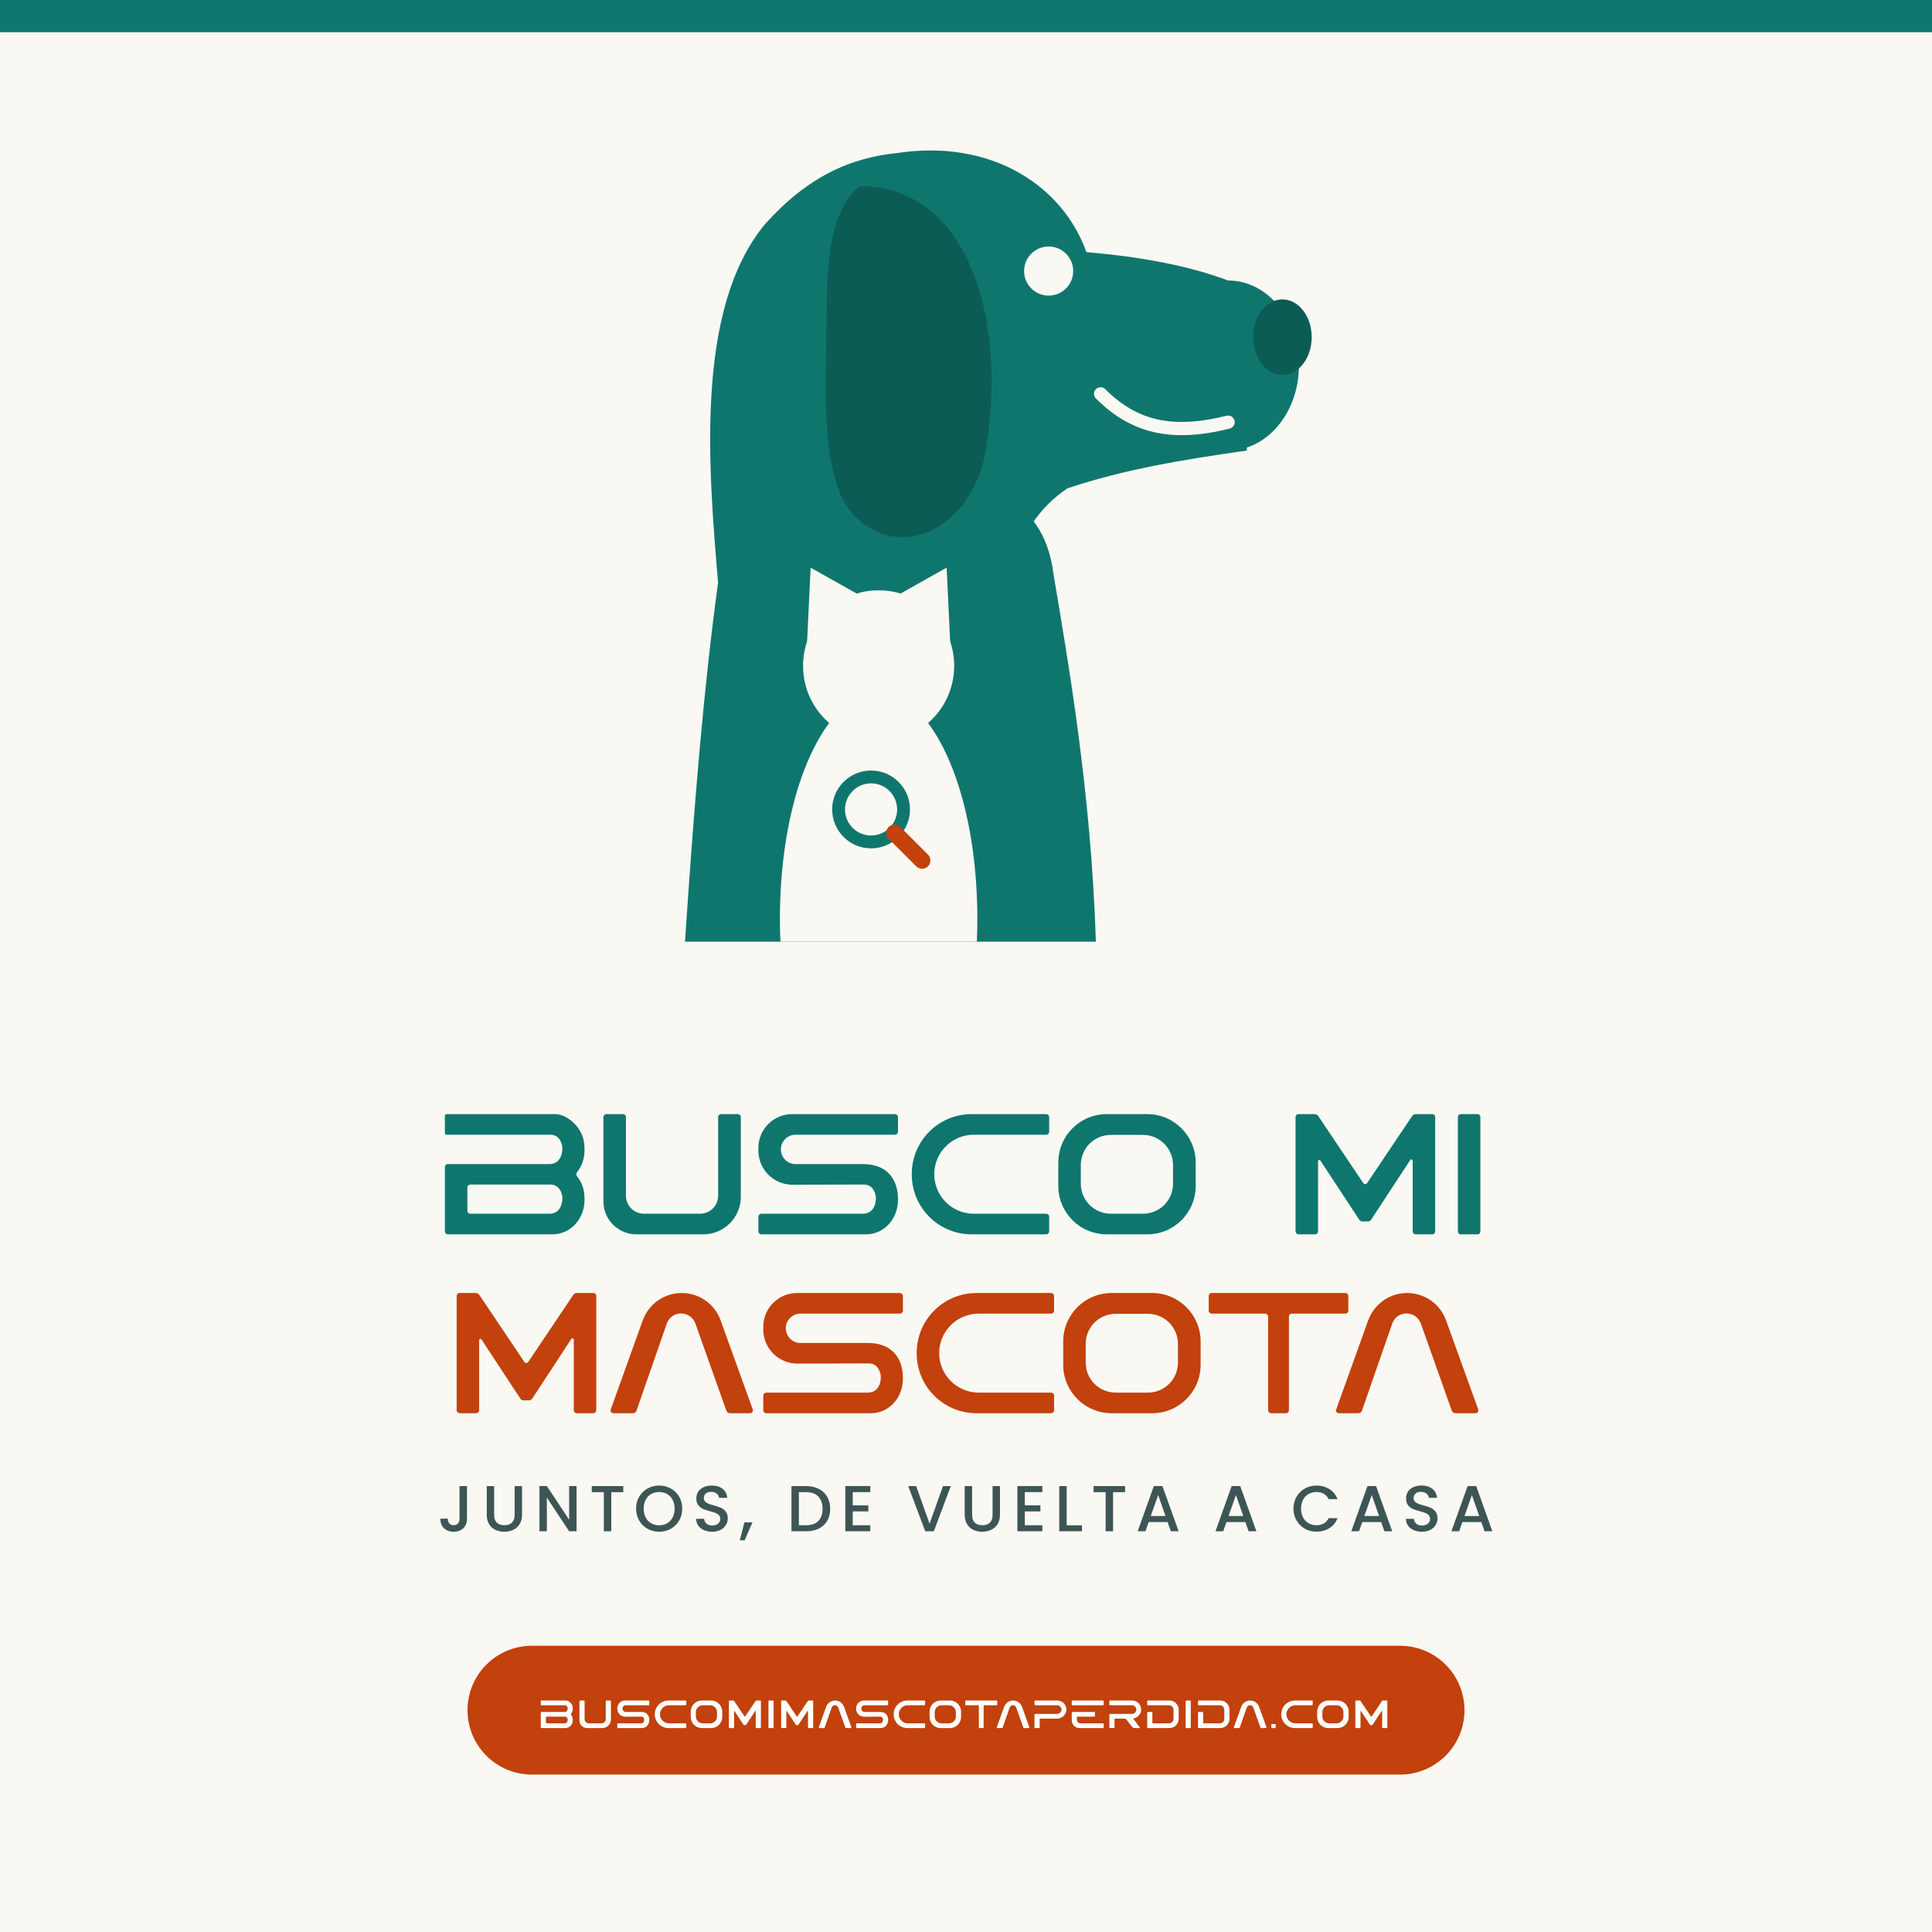
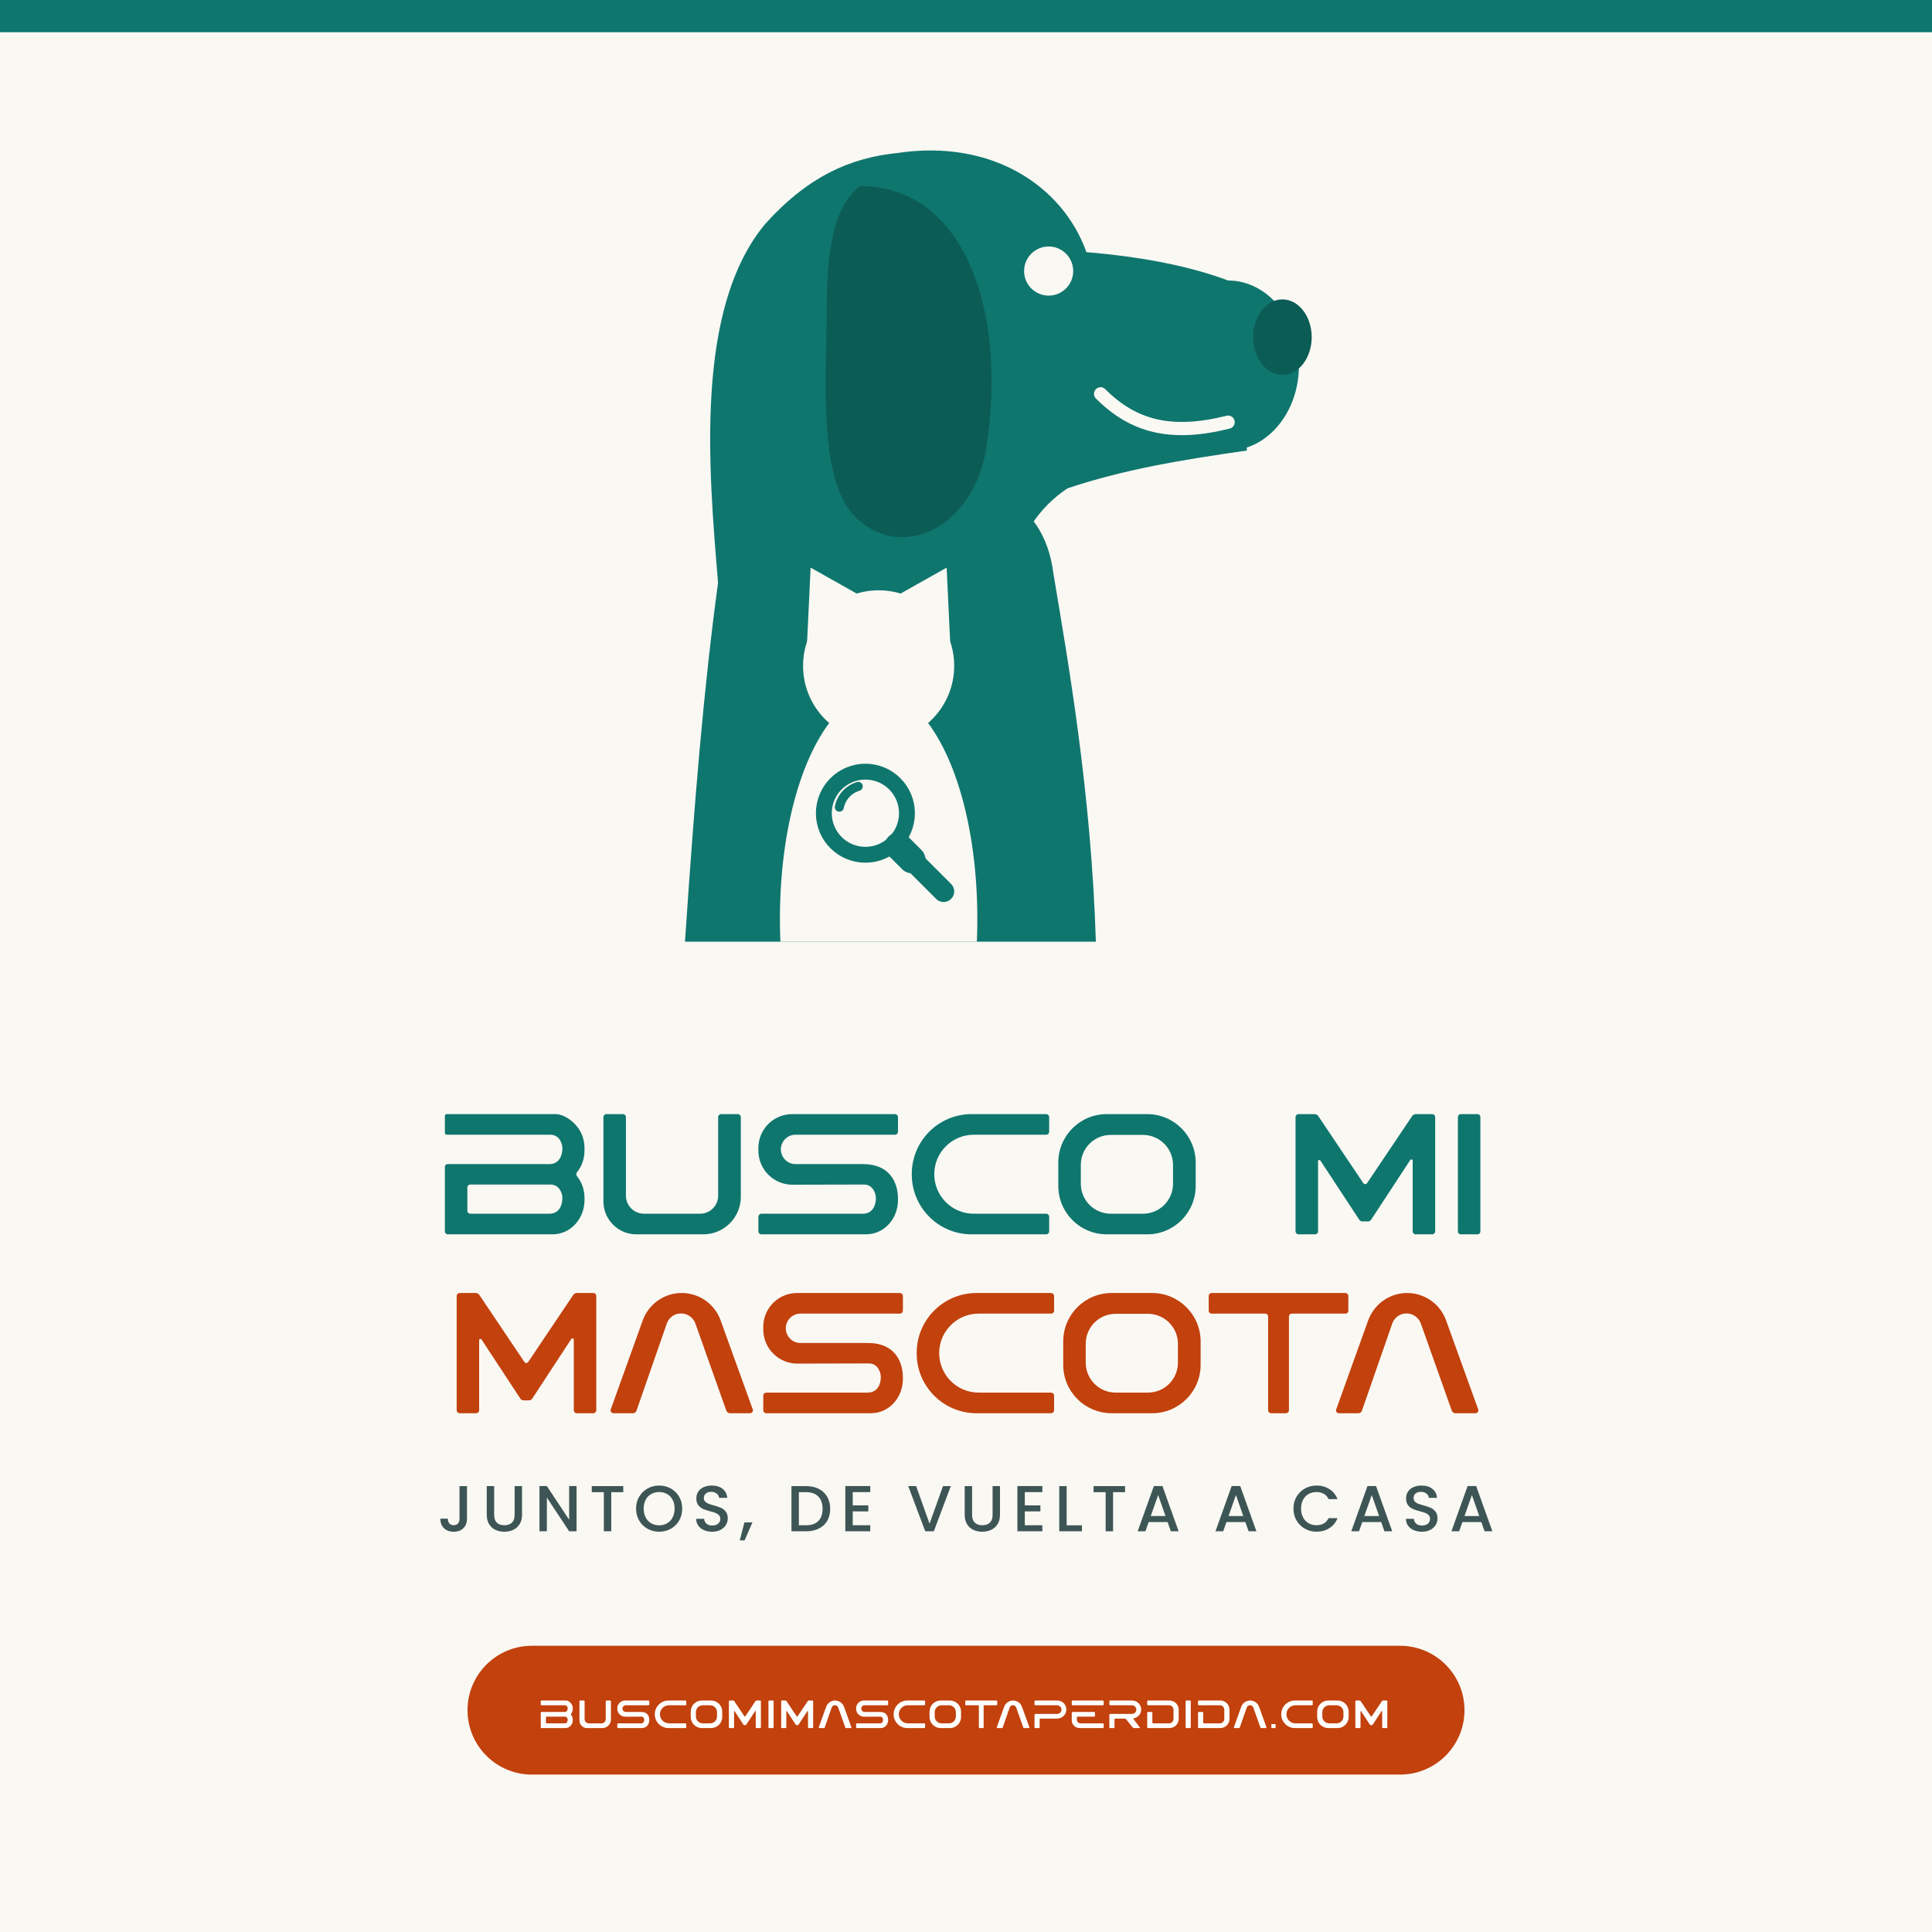
<svg xmlns="http://www.w3.org/2000/svg" viewBox="0 0 1080 1080" width="1080" height="1080" role="img" aria-label="Busco mi mascota. Juntos, de vuelta a casa">
  <rect width="1080" height="1080" fill="#faf8f3" />
  <rect width="1080" height="18" fill="#0f766e" />
  <g transform="translate(276 60) scale(4.4)">
    <defs>
      <mask id="k7" maskUnits="userSpaceOnUse" x="-20" y="-20" width="260" height="360">
        <rect x="-20" y="-20" width="260" height="360" fill="#fff" />
        <circle cx="130" cy="58" r="5.2" fill="#000" />
        <path d="M168 90 C156 93 148 91 141 84" fill="none" stroke="#000" stroke-width="2.8" stroke-linecap="round" />
        <g transform="translate(94 200) scale(.8) translate(-30 -100)">
          <g fill="#000">
            <circle cx="30" cy="27" r="20" />
            <path d="M11 22 L12 1 L28 10 Z" />
            <path d="M49 22 L48 1 L32 10 Z" />
            <path d="M17 42 C8 54 3 76 4 100 L56 100 C57 76 52 54 43 42 Z" />
          </g>
        </g>
      </mask>
    </defs>
    <g transform="translate(-7.5 -14) scale(.6)">
      <g mask="url(#k7)">
        <g fill="#0f766e">
          <path d="M60 124 C58 100 55 66 70 48 C79 38 88 34 98 33 C118 30 133 40 138 54 C150 55 160 57 168 60 L172 96 C158 98 146 100 134 104 C128 108 124 114 122 122 L100 134 Z" />
          <ellipse cx="168" cy="78" rx="15" ry="18" />
          <path d="M60 124 C57 146 55 170 53 200 L140 200 C139 168 134 140 131 122 C130 114 126 108 120 106 L100 96 Z" />
          <ellipse cx="179.5" cy="72" rx="6.2" ry="8" fill="#0c5c56" />
          <path fill="#0c5c56" d="M90 40 C112 40 121 66 117 94 C115 112 99 120 89 110 C81 102 83 80 83 66 C83 52 85 44 90 40 Z" />
        </g>
      </g>
-       <g transform="translate(94 200) scale(.8) translate(-30 -100)">
-         <circle cx="28" cy="65" r="8.6" fill="none" stroke="#0f766e" stroke-width="3.4" />
-         <line x1="34.2" y1="71.2" x2="41.5" y2="78.5" stroke="#c2410c" stroke-width="4.4" stroke-linecap="round" />
+       <g transform="translate(94 200) scale(.8) translate(-30 -100)" fill="none" stroke="#0f766e" stroke-linecap="round">
+         <circle cx="26.5" cy="66" r="11" stroke-width="4.2" />
+         <path d="M19.6 64.4 A7.2 7.2 0 0 1 24.6 58.9" stroke-width="2.4" />
+         <line x1="35.2" y1="74.7" x2="38.8" y2="78.3" stroke-width="7.2" />
+         <line x1="39.6" y1="79.1" x2="47.2" y2="86.7" stroke-width="5.6" />
      </g>
    </g>
  </g>
  <path fill="#0f766e" d="M326.74 642.96L326.74 642C326.74 636.72 325.01 632.21 321.46 628.46C317.9 624.72 313.68 622.8 310.7 622.8L249.65 622.8C249.17 622.8 248.69 623.28 248.69 623.76L248.69 633.36C248.69 633.94 249.17 634.32 249.65 634.32L307.63 634.32C313.01 634.32 314.26 639.7 314.35 641.33C314.54 642.96 314.16 650.74 307.06 650.74L250.22 650.74C249.36 650.74 248.69 651.41 248.69 652.27L248.69 688.37C248.69 689.23 249.46 690 250.32 690L308.78 690C319.25 690 326.74 680.98 326.74 670.9L326.74 669.84C326.74 665.04 325.3 660.91 322.51 657.46C322.03 656.78 322.03 656.02 322.51 655.34C325.3 651.89 326.74 647.76 326.74 642.96M307.06 678.48L262.9 678.48C262.03 678.48 261.26 677.81 261.26 676.85L261.26 663.79C261.26 662.93 262.03 662.16 262.9 662.16L307.63 662.16C313.01 662.16 314.26 667.54 314.35 669.07C314.54 670.8 314.16 678.48 307.06 678.48M412.49 622.8L403.08 622.8C402.22 622.8 401.45 623.57 401.45 624.43L401.45 668.4C401.45 673.97 396.94 678.48 391.27 678.48L360.07 678.48C354.41 678.48 349.9 673.97 349.9 668.4L349.9 624.43C349.9 623.57 349.13 622.8 348.26 622.8L338.95 622.8C338.09 622.8 337.32 623.57 337.32 624.43L337.32 671.66C337.32 681.74 345.58 690 355.66 690L393.19 690C404.71 690 414.12 680.59 414.12 669.07L414.12 624.43C414.12 623.57 413.35 622.8 412.49 622.8M444.67 650.74C440.16 650.74 436.51 646.99 436.51 642.48C436.51 638.06 440.16 634.32 444.67 634.32L500.26 634.32C501.22 634.32 501.98 633.55 501.98 632.59L501.98 624.53C501.98 623.57 501.22 622.8 500.26 622.8L442.85 622.8C432.38 622.8 423.94 631.25 423.94 641.71L423.94 643.25C423.94 653.71 432.48 662.26 442.94 662.26L482.88 662.16C488.26 662.16 489.5 667.54 489.6 669.17C489.79 670.8 489.41 678.48 482.3 678.48L425.66 678.48C424.7 678.48 423.94 679.25 423.94 680.21L423.94 688.37C423.94 689.23 424.7 690 425.57 690L484.03 690C494.59 690 501.98 680.98 501.98 670.8L501.98 669.84C501.98 665.04 500.26 650.74 482.3 650.74M544.34 634.32L584.86 634.32C585.72 634.32 586.49 633.65 586.49 632.69L586.49 624.43C586.49 623.57 585.72 622.8 584.86 622.8L543.1 622.8C524.66 622.8 509.69 637.78 509.69 656.21L509.69 656.59C509.69 675.02 524.66 690 543.1 690L584.86 690C585.72 690 586.49 689.23 586.49 688.37L586.49 680.11C586.49 679.25 585.72 678.48 584.86 678.48L544.34 678.48C532.15 678.48 522.26 668.59 522.26 656.4C522.26 644.21 532.15 634.32 544.34 634.32M641.33 622.8L618.67 622.8C603.7 622.8 591.6 634.9 591.6 649.87L591.6 662.93C591.6 677.9 603.7 690 618.67 690L641.33 690C656.3 690 668.4 677.9 668.4 662.93L668.4 649.87C668.4 634.9 656.21 622.8 641.33 622.8M655.73 661.68C655.73 670.99 648.24 678.48 638.93 678.48L620.98 678.48C611.66 678.48 604.18 670.99 604.18 661.68L604.18 651.22C604.18 641.9 611.66 634.42 620.98 634.42L638.93 634.42C648.14 634.42 655.73 641.9 655.73 651.22M791.42 622.8C790.66 622.8 789.89 623.18 789.41 623.86L764.26 661.3C763.68 662.16 762.53 662.16 762.05 661.3L736.9 623.86C736.42 623.18 735.65 622.8 734.78 622.8L725.86 622.8C724.99 622.8 724.22 623.57 724.22 624.43L724.22 688.37C724.22 689.23 724.99 690 725.86 690L735.17 690C736.03 690 736.8 689.23 736.8 688.37L736.8 649.2C736.8 648.43 737.76 648.14 738.14 648.82L759.84 681.84C760.22 682.42 760.9 682.8 761.57 682.8L764.74 682.8C765.41 682.8 766.08 682.42 766.46 681.84L788.35 648.43C788.74 647.86 789.7 648.14 789.7 648.82L789.7 688.37C789.7 689.23 790.46 690 791.33 690L800.64 690C801.5 690 802.27 689.23 802.27 688.37L802.27 624.43C802.27 623.57 801.6 622.8 800.64 622.8M825.91 690C826.87 690 827.54 689.33 827.54 688.37L827.54 624.43C827.54 623.57 826.87 622.8 825.91 622.8L816.6 622.8C815.64 622.8 814.97 623.57 814.97 624.43L814.97 688.37C814.97 689.33 815.64 690 816.6 690" />
  <path fill="#c2410c" d="M322.48 722.8C321.71 722.8 320.94 723.18 320.46 723.86L295.31 761.3C294.73 762.16 293.58 762.16 293.1 761.3L267.95 723.86C267.47 723.18 266.7 722.8 265.84 722.8L256.91 722.8C256.04 722.8 255.28 723.57 255.28 724.43L255.28 788.37C255.28 789.23 256.04 790 256.91 790L266.22 790C267.08 790 267.85 789.23 267.85 788.37L267.85 749.2C267.85 748.43 268.81 748.14 269.2 748.82L290.89 781.84C291.28 782.42 291.95 782.8 292.62 782.8L295.79 782.8C296.46 782.8 297.13 782.42 297.52 781.84L319.4 748.43C319.79 747.86 320.75 748.14 320.75 748.82L320.75 788.37C320.75 789.23 321.52 790 322.38 790L331.69 790C332.56 790 333.32 789.23 333.32 788.37L333.32 724.43C333.32 723.57 332.65 722.8 331.69 722.8M420.8 787.89L402.85 738.16C399.59 728.94 390.85 722.8 381.06 722.8C371.27 722.8 362.63 728.94 359.27 738.16L341.41 787.89C341.03 788.94 341.8 790 342.95 790L353.8 790C354.76 790 355.52 789.42 355.81 788.56L372.71 739.98C373.86 736.53 377.03 734.22 380.68 734.22C384.32 734.22 387.59 736.53 388.74 739.89L406.02 788.56C406.31 789.42 407.17 790 408.04 790L419.27 790C420.42 790 421.19 788.85 420.8 787.89M447.42 750.74C442.91 750.74 439.26 746.99 439.26 742.48C439.26 738.06 442.91 734.32 447.42 734.32L503 734.32C503.96 734.32 504.73 733.55 504.73 732.59L504.73 724.53C504.73 723.57 503.96 722.8 503 722.8L445.6 722.8C435.13 722.8 426.68 731.25 426.68 741.71L426.68 743.25C426.68 753.71 435.23 762.26 445.69 762.26L485.63 762.16C491 762.16 492.25 767.54 492.35 769.17C492.54 770.8 492.16 778.48 485.05 778.48L428.41 778.48C427.45 778.48 426.68 779.25 426.68 780.21L426.68 788.37C426.68 789.23 427.45 790 428.32 790L486.78 790C497.34 790 504.73 780.98 504.73 770.8L504.73 769.84C504.73 765.04 503 750.74 485.05 750.74M547.09 734.32L587.6 734.32C588.47 734.32 589.24 733.65 589.24 732.69L589.24 724.43C589.24 723.57 588.47 722.8 587.6 722.8L545.84 722.8C527.41 722.8 512.44 737.78 512.44 756.21L512.44 756.59C512.44 775.02 527.41 790 545.84 790L587.6 790C588.47 790 589.24 789.23 589.24 788.37L589.24 780.11C589.24 779.25 588.47 778.48 587.6 778.48L547.09 778.48C534.9 778.48 525.01 768.59 525.01 756.4C525.01 744.21 534.9 734.32 547.09 734.32M644.08 722.8L621.42 722.8C606.44 722.8 594.35 734.9 594.35 749.87L594.35 762.93C594.35 777.9 606.44 790 621.42 790L644.08 790C659.05 790 671.15 777.9 671.15 762.93L671.15 749.87C671.15 734.9 658.96 722.8 644.08 722.8M658.48 761.68C658.48 770.99 650.99 778.48 641.68 778.48L623.72 778.48C614.41 778.48 606.92 770.99 606.92 761.68L606.92 751.22C606.92 741.9 614.41 734.42 623.72 734.42L641.68 734.42C650.89 734.42 658.48 741.9 658.48 751.22M677.32 722.8C676.45 722.8 675.68 723.57 675.68 724.43L675.68 732.69C675.68 733.65 676.45 734.32 677.32 734.32L707.27 734.32C708.23 734.32 708.9 735.09 708.9 735.95L708.9 788.37C708.9 789.23 709.67 790 710.53 790L718.88 790C719.75 790 720.52 789.23 720.52 788.37L720.52 735.95C720.52 735.09 721.19 734.32 722.15 734.32L752.1 734.32C752.96 734.32 753.73 733.65 753.73 732.69L753.73 724.43C753.73 723.57 752.96 722.8 752.1 722.8M826.33 787.89L808.38 738.16C805.12 728.94 796.38 722.8 786.59 722.8C776.8 722.8 768.16 728.94 764.8 738.16L746.94 787.89C746.56 788.94 747.32 790 748.48 790L759.32 790C760.28 790 761.05 789.42 761.34 788.56L778.24 739.98C779.39 736.53 782.56 734.22 786.2 734.22C789.85 734.22 793.12 736.53 794.27 739.89L811.55 788.56C811.84 789.42 812.7 790 813.56 790L824.8 790C825.95 790 826.72 788.85 826.33 787.89" />
  <path fill="#3d5655" d="M256.87 830.75L261.05 830.75L261.05 848.95Q261.05 852.33 259 854.29Q256.95 856.25 253.61 856.25L253.61 856.25Q250.26 856.25 248.21 854.29Q246.16 852.33 246.16 848.95L246.16 848.95L250.34 848.95Q250.37 850.62 251.19 851.6Q252.01 852.59 253.61 852.59L253.61 852.59Q255.2 852.59 256.04 851.59Q256.87 850.59 256.87 848.95L256.87 848.95L256.87 830.75M272.1 830.75L276.24 830.75L276.24 846.85Q276.24 849.72 277.74 851.17Q279.25 852.62 281.94 852.62L281.94 852.62Q284.66 852.62 286.17 851.17Q287.68 849.72 287.68 846.85L287.68 846.85L287.68 830.75L291.82 830.75L291.82 846.77Q291.82 849.86 290.48 852Q289.13 854.15 286.88 855.2Q284.63 856.25 281.9 856.25L281.9 856.25Q279.18 856.25 276.94 855.2Q274.71 854.15 273.4 852Q272.1 849.86 272.1 846.77L272.1 846.77L272.1 830.75M322.3 830.72L322.3 856L318.16 856L305.7 837.15L305.7 856L301.56 856L301.56 830.72L305.7 830.72L318.16 849.53L318.16 830.72L322.3 830.72M330.8 830.75L348.42 830.75L348.42 834.13L341.7 834.13L341.7 856L337.55 856L337.55 834.13L330.8 834.13L330.8 830.75M368.47 856.25Q364.94 856.25 361.98 854.6Q359.02 852.95 357.3 849.99Q355.57 847.03 355.57 843.32L355.57 843.32Q355.57 839.62 357.3 836.67Q359.02 833.73 361.98 832.08Q364.94 830.43 368.47 830.43L368.47 830.43Q372.03 830.43 374.99 832.08Q377.95 833.73 379.66 836.67Q381.36 839.62 381.36 843.32L381.36 843.32Q381.36 847.03 379.66 849.99Q377.95 852.95 374.99 854.6Q372.03 856.25 368.47 856.25L368.47 856.25M368.47 852.66Q370.97 852.66 372.94 851.51Q374.9 850.37 376.01 848.24Q377.11 846.12 377.11 843.32L377.11 843.32Q377.11 840.53 376.01 838.42Q374.9 836.31 372.94 835.19Q370.97 834.06 368.47 834.06L368.47 834.06Q365.96 834.06 364 835.19Q362.04 836.31 360.93 838.42Q359.82 840.53 359.82 843.32L359.82 843.32Q359.82 846.12 360.93 848.24Q362.04 850.37 364 851.51Q365.96 852.66 368.47 852.66L368.47 852.66M398.11 856.25Q395.57 856.25 393.53 855.36Q391.5 854.47 390.34 852.84Q389.17 851.2 389.17 849.03L389.17 849.03L393.61 849.03Q393.75 850.66 394.9 851.71Q396.04 852.77 398.11 852.77L398.11 852.77Q400.25 852.77 401.45 851.73Q402.65 850.7 402.65 849.06L402.65 849.06Q402.65 847.79 401.91 846.99Q401.16 846.19 400.05 845.76Q398.95 845.32 396.98 844.81L396.98 844.81Q394.51 844.16 392.97 843.49Q391.43 842.81 390.34 841.4Q389.25 839.98 389.25 837.62L389.25 837.62Q389.25 835.44 390.34 833.8Q391.43 832.17 393.39 831.3Q395.35 830.43 397.93 830.43L397.93 830.43Q401.6 830.43 403.94 832.26Q406.28 834.1 406.54 837.29L406.54 837.29L401.96 837.29Q401.85 835.91 400.65 834.93Q399.45 833.95 397.49 833.95L397.49 833.95Q395.71 833.95 394.59 834.86Q393.46 835.77 393.46 837.47L393.46 837.47Q393.46 838.64 394.17 839.38Q394.88 840.13 395.97 840.56Q397.06 841 398.95 841.51L398.95 841.51Q401.45 842.2 403.03 842.89Q404.61 843.58 405.72 845.01Q406.83 846.45 406.83 848.84L406.83 848.84Q406.83 850.77 405.79 852.48Q404.76 854.18 402.78 855.22Q400.8 856.25 398.11 856.25L398.11 856.25M416.13 851.02L420.63 851.02L416.24 861.05L413.55 861.05L416.13 851.02M450.67 830.75Q454.71 830.75 457.74 832.3Q460.77 833.84 462.43 836.73Q464.08 839.62 464.08 843.47L464.08 843.47Q464.08 847.32 462.43 850.15Q460.77 852.98 457.74 854.49Q454.71 856 450.67 856L450.67 856L442.43 856L442.43 830.75L450.67 830.75M450.67 852.62Q455.11 852.62 457.47 850.22Q459.83 847.83 459.83 843.47L459.83 843.47Q459.83 839.07 457.47 836.6Q455.11 834.13 450.67 834.13L450.67 834.13L446.57 834.13L446.57 852.62L450.67 852.62M486.49 834.1L476.68 834.1L476.68 841.51L485.4 841.51L485.4 844.88L476.68 844.88L476.68 852.62L486.49 852.62L486.49 856L472.54 856L472.54 830.72L486.49 830.72L486.49 834.1M527.14 830.75L531.5 830.75L522.02 856L517.22 856L507.71 830.75L512.14 830.75L519.62 851.75L527.14 830.75M539.27 830.75L543.41 830.75L543.41 846.85Q543.41 849.72 544.92 851.17Q546.43 852.62 549.12 852.62L549.12 852.62Q551.84 852.62 553.35 851.17Q554.86 849.72 554.86 846.85L554.86 846.85L554.86 830.75L559 830.75L559 846.77Q559 849.86 557.65 852Q556.31 854.15 554.06 855.2Q551.81 856.25 549.08 856.25L549.08 856.25Q546.36 856.25 544.12 855.2Q541.89 854.15 540.58 852Q539.27 849.86 539.27 846.77L539.27 846.77L539.27 830.75M582.68 834.1L572.88 834.1L572.88 841.51L581.59 841.51L581.59 844.88L572.88 844.88L572.88 852.62L582.68 852.62L582.68 856L568.73 856L568.73 830.72L582.68 830.72L582.68 834.1M596.27 830.75L596.27 852.66L604.81 852.66L604.81 856L592.13 856L592.13 830.75L596.27 830.75M611.31 830.75L628.93 830.75L628.93 834.13L622.21 834.13L622.21 856L618.06 856L618.06 834.13L611.31 834.13L611.31 830.75M654.5 856L652.68 850.84L642.11 850.84L640.3 856L635.97 856L645.02 830.72L649.81 830.72L658.86 856L654.5 856M643.28 847.46L651.52 847.46L647.42 835.73L643.28 847.46M697.98 856L696.17 850.84L685.59 850.84L683.78 856L679.46 856L688.5 830.72L693.3 830.72L702.34 856L697.98 856M686.76 847.46L695 847.46L690.9 835.73L686.76 847.46M723.05 843.32Q723.05 839.62 724.77 836.67Q726.5 833.73 729.46 832.08Q732.42 830.43 735.94 830.43L735.94 830.43Q739.98 830.43 743.12 832.41Q746.26 834.39 747.68 838.02L747.68 838.02L742.7 838.02Q741.72 836.02 739.98 835.04Q738.23 834.06 735.94 834.06L735.94 834.06Q733.44 834.06 731.47 835.19Q729.51 836.31 728.41 838.42Q727.3 840.53 727.3 843.32L727.3 843.32Q727.3 846.12 728.41 848.23Q729.51 850.33 731.47 851.48Q733.44 852.62 735.94 852.62L735.94 852.62Q738.23 852.62 739.98 851.64Q741.72 850.66 742.7 848.66L742.7 848.66L747.68 848.66Q746.26 852.29 743.12 854.26Q739.98 856.22 735.94 856.22L735.94 856.22Q732.38 856.22 729.44 854.57Q726.5 852.91 724.77 849.97Q723.05 847.03 723.05 843.32L723.05 843.32M773.9 856L772.09 850.84L761.52 850.84L759.7 856L755.38 856L764.42 830.72L769.22 830.72L778.26 856L773.9 856M762.68 847.46L770.92 847.46L766.82 835.73L762.68 847.46M794.86 856.25Q792.32 856.25 790.29 855.36Q788.25 854.47 787.09 852.84Q785.93 851.2 785.93 849.03L785.93 849.03L790.36 849.03Q790.5 850.66 791.65 851.71Q792.79 852.77 794.86 852.77L794.86 852.77Q797.01 852.77 798.21 851.73Q799.4 850.7 799.4 849.06L799.4 849.06Q799.4 847.79 798.66 846.99Q797.92 846.19 796.81 845.76Q795.7 845.32 793.74 844.81L793.74 844.81Q791.27 844.16 789.72 843.49Q788.18 842.81 787.09 841.4Q786 839.98 786 837.62L786 837.62Q786 835.44 787.09 833.8Q788.18 832.17 790.14 831.3Q792.1 830.43 794.68 830.43L794.68 830.43Q798.35 830.43 800.69 832.26Q803.04 834.1 803.29 837.29L803.29 837.29L798.71 837.29Q798.61 835.91 797.41 834.93Q796.21 833.95 794.25 833.95L794.25 833.95Q792.47 833.95 791.34 834.86Q790.21 835.77 790.21 837.47L790.21 837.47Q790.21 838.64 790.92 839.38Q791.63 840.13 792.72 840.56Q793.81 841 795.7 841.51L795.7 841.51Q798.21 842.2 799.79 842.89Q801.37 843.58 802.47 845.01Q803.58 846.45 803.58 848.84L803.58 848.84Q803.58 850.77 802.55 852.48Q801.51 854.18 799.53 855.22Q797.55 856.25 794.86 856.25L794.86 856.25M829.88 856L828.07 850.84L817.49 850.84L815.68 856L811.36 856L820.4 830.72L825.2 830.72L834.24 856L829.88 856M818.66 847.46L826.9 847.46L822.8 835.73L818.66 847.46" />
  <rect x="261.347" y="920" width="557.306" height="72" rx="36" fill="#c2410c" />
  <path fill="#ffffff" d="M320.18 955.22L320.18 955C320.18 953.79 319.78 952.76 318.97 951.9C318.15 951.04 317.19 950.6 316.5 950.6L302.51 950.6C302.4 950.6 302.29 950.71 302.29 950.82L302.29 953.02C302.29 953.15 302.4 953.24 302.51 953.24L315.8 953.24C317.03 953.24 317.32 954.47 317.34 954.85C317.38 955.22 317.3 957 315.67 957L302.64 957C302.45 957 302.29 957.16 302.29 957.35L302.29 965.63C302.29 965.82 302.47 966 302.67 966L316.06 966C318.46 966 320.18 963.93 320.18 961.62L320.18 961.38C320.18 960.28 319.85 959.33 319.21 958.54C319.1 958.39 319.1 958.21 319.21 958.06C319.85 957.27 320.18 956.32 320.18 955.22M315.67 963.36L305.55 963.36C305.35 963.36 305.17 963.21 305.17 962.99L305.17 959.99C305.17 959.8 305.35 959.62 305.55 959.62L315.8 959.62C317.03 959.62 317.32 960.85 317.34 961.2C317.38 961.6 317.3 963.36 315.67 963.36M341.14 950.6L338.99 950.6C338.79 950.6 338.61 950.78 338.61 950.97L338.61 961.05C338.61 962.33 337.58 963.36 336.28 963.36L329.13 963.36C327.83 963.36 326.8 962.33 326.8 961.05L326.8 950.97C326.8 950.78 326.62 950.6 326.42 950.6L324.29 950.6C324.09 950.6 323.92 950.78 323.92 950.97L323.92 961.8C323.92 964.11 325.81 966 328.12 966L336.72 966C339.36 966 341.52 963.84 341.52 961.2L341.52 950.97C341.52 950.78 341.34 950.6 341.14 950.6M349.83 957C348.8 957 347.96 956.14 347.96 955.11C347.96 954.1 348.8 953.24 349.83 953.24L362.57 953.24C362.79 953.24 362.96 953.06 362.96 952.84L362.96 951C362.96 950.78 362.79 950.6 362.57 950.6L349.41 950.6C347.01 950.6 345.08 952.54 345.08 954.93L345.08 955.29C345.08 957.68 347.04 959.64 349.43 959.64L358.59 959.62C359.82 959.62 360.1 960.85 360.13 961.23C360.17 961.6 360.08 963.36 358.45 963.36L345.47 963.36C345.25 963.36 345.08 963.54 345.08 963.76L345.08 965.63C345.08 965.82 345.25 966 345.45 966L358.85 966C361.27 966 362.96 963.93 362.96 961.6L362.96 961.38C362.96 960.28 362.57 957 358.45 957M373.98 953.24L383.27 953.24C383.47 953.24 383.64 953.09 383.64 952.87L383.64 950.97C383.64 950.78 383.47 950.6 383.27 950.6L373.7 950.6C369.47 950.6 366.04 954.03 366.04 958.26L366.04 958.34C366.04 962.57 369.47 966 373.7 966L383.27 966C383.47 966 383.64 965.82 383.64 965.63L383.64 963.73C383.64 963.54 383.47 963.36 383.27 963.36L373.98 963.36C371.19 963.36 368.92 961.09 368.92 958.3C368.92 955.51 371.19 953.24 373.98 953.24M397.52 950.6L392.33 950.6C388.9 950.6 386.13 953.37 386.13 956.8L386.13 959.8C386.13 963.23 388.9 966 392.33 966L397.52 966C400.95 966 403.73 963.23 403.73 959.8L403.73 956.8C403.73 953.37 400.93 950.6 397.52 950.6M400.82 959.51C400.82 961.64 399.11 963.36 396.97 963.36L392.86 963.36C390.72 963.36 389.01 961.64 389.01 959.51L389.01 957.11C389.01 954.98 390.72 953.26 392.86 953.26L396.97 953.26C399.08 953.26 400.82 954.98 400.82 957.11M422.86 950.6C422.69 950.6 422.51 950.69 422.4 950.84L416.64 959.42C416.51 959.62 416.24 959.62 416.13 959.42L410.37 950.84C410.26 950.69 410.08 950.6 409.88 950.6L407.84 950.6C407.64 950.6 407.46 950.78 407.46 950.97L407.46 965.63C407.46 965.82 407.64 966 407.84 966L409.97 966C410.17 966 410.35 965.82 410.35 965.63L410.35 956.65C410.35 956.47 410.57 956.41 410.65 956.56L415.63 964.13C415.71 964.26 415.87 964.35 416.02 964.35L416.75 964.35C416.9 964.35 417.06 964.26 417.14 964.13L422.16 956.47C422.25 956.34 422.47 956.41 422.47 956.56L422.47 965.63C422.47 965.82 422.64 966 422.84 966L424.98 966C425.17 966 425.35 965.82 425.35 965.63L425.35 950.97C425.35 950.78 425.2 950.6 424.98 950.6M432.08 966C432.3 966 432.45 965.85 432.45 965.63L432.45 950.97C432.45 950.78 432.3 950.6 432.08 950.6L429.95 950.6C429.73 950.6 429.57 950.78 429.57 950.97L429.57 965.63C429.57 965.85 429.73 966 429.95 966M452.08 950.6C451.9 950.6 451.72 950.69 451.61 950.84L445.85 959.42C445.72 959.62 445.45 959.62 445.34 959.42L439.58 950.84C439.47 950.69 439.29 950.6 439.1 950.6L437.05 950.6C436.85 950.6 436.68 950.78 436.68 950.97L436.68 965.63C436.68 965.82 436.85 966 437.05 966L439.18 966C439.38 966 439.56 965.82 439.56 965.63L439.56 956.65C439.56 956.47 439.78 956.41 439.87 956.56L444.84 964.13C444.93 964.26 445.08 964.35 445.23 964.35L445.96 964.35C446.11 964.35 446.27 964.26 446.36 964.13L451.37 956.47C451.46 956.34 451.68 956.41 451.68 956.56L451.68 965.63C451.68 965.82 451.86 966 452.05 966L454.19 966C454.39 966 454.56 965.82 454.56 965.63L454.56 950.97C454.56 950.78 454.41 950.6 454.19 950.6M475.92 965.52L471.81 954.12C471.06 952.01 469.06 950.6 466.81 950.6C464.57 950.6 462.59 952.01 461.82 954.12L457.73 965.52C457.64 965.76 457.82 966 458.08 966L460.57 966C460.79 966 460.96 965.87 461.03 965.67L464.9 954.54C465.16 953.75 465.89 953.22 466.73 953.22C467.56 953.22 468.31 953.75 468.57 954.52L472.53 965.67C472.6 965.87 472.8 966 473 966L475.57 966C475.83 966 476.01 965.74 475.92 965.52M483.33 957C482.3 957 481.46 956.14 481.46 955.11C481.46 954.1 482.3 953.24 483.33 953.24L496.07 953.24C496.29 953.24 496.47 953.06 496.47 952.84L496.47 951C496.47 950.78 496.29 950.6 496.07 950.6L482.92 950.6C480.52 950.6 478.58 952.54 478.58 954.93L478.58 955.29C478.58 957.68 480.54 959.64 482.94 959.64L492.09 959.62C493.32 959.62 493.61 960.85 493.63 961.23C493.67 961.6 493.59 963.36 491.96 963.36L478.98 963.36C478.76 963.36 478.58 963.54 478.58 963.76L478.58 965.63C478.58 965.82 478.76 966 478.96 966L492.35 966C494.77 966 496.47 963.93 496.47 961.6L496.47 961.38C496.47 960.28 496.07 957 491.96 957M507.49 953.24L516.77 953.24C516.97 953.24 517.15 953.09 517.15 952.87L517.15 950.97C517.15 950.78 516.97 950.6 516.77 950.6L507.2 950.6C502.98 950.6 499.55 954.03 499.55 958.26L499.55 958.34C499.55 962.57 502.98 966 507.2 966L516.77 966C516.97 966 517.15 965.82 517.15 965.63L517.15 963.73C517.15 963.54 516.97 963.36 516.77 963.36L507.49 963.36C504.69 963.36 502.43 961.09 502.43 958.3C502.43 955.51 504.69 953.24 507.49 953.24M531.03 950.6L525.83 950.6C522.4 950.6 519.63 953.37 519.63 956.8L519.63 959.8C519.63 963.23 522.4 966 525.83 966L531.03 966C534.46 966 537.23 963.23 537.23 959.8L537.23 956.8C537.23 953.37 534.44 950.6 531.03 950.6M534.33 959.51C534.33 961.64 532.61 963.36 530.48 963.36L526.36 963.36C524.23 963.36 522.51 961.64 522.51 959.51L522.51 957.11C522.51 954.98 524.23 953.26 526.36 953.26L530.48 953.26C532.59 953.26 534.33 954.98 534.33 957.11M539.96 950.6C539.76 950.6 539.58 950.78 539.58 950.97L539.58 952.87C539.58 953.09 539.76 953.24 539.96 953.24L546.82 953.24C547.04 953.24 547.19 953.42 547.19 953.61L547.19 965.63C547.19 965.82 547.37 966 547.57 966L549.48 966C549.68 966 549.86 965.82 549.86 965.63L549.86 953.61C549.86 953.42 550.01 953.24 550.23 953.24L557.1 953.24C557.29 953.24 557.47 953.09 557.47 952.87L557.47 950.97C557.47 950.78 557.29 950.6 557.1 950.6M575.42 965.52L571.3 954.12C570.56 952.01 568.55 950.6 566.31 950.6C564.07 950.6 562.09 952.01 561.32 954.12L557.22 965.52C557.14 965.76 557.31 966 557.58 966L560.06 966C560.28 966 560.46 965.87 560.52 965.67L564.4 954.54C564.66 953.75 565.39 953.22 566.22 953.22C567.06 953.22 567.81 953.75 568.07 954.52L572.03 965.67C572.1 965.87 572.29 966 572.49 966L575.07 966C575.33 966 575.51 965.74 575.42 965.52M591.04 950.6L578.67 950.6C578.47 950.6 578.3 950.78 578.3 950.97L578.3 952.78C578.3 953.04 578.5 953.24 578.76 953.24L590.82 953.24C592.14 953.24 593.3 954.23 593.37 955.53C593.46 956.94 592.33 958.08 590.97 958.08L578.8 958.08C578.52 958.08 578.3 958.3 578.3 958.59L578.3 965.63C578.3 965.82 578.47 966 578.67 966L580.81 966C581 966 581.18 965.82 581.18 965.63L581.18 961.09C581.18 960.87 581.36 960.72 581.55 960.72L590.82 960.72C593.46 960.72 595.83 958.78 596.07 956.14C596.36 953.13 594.01 950.6 591.04 950.6M616.6 963.36L604.01 963.36C602.89 963.36 601.99 962.46 601.99 961.34L601.99 959.93C601.99 959.75 602.12 959.62 602.3 959.62L611.74 959.62C611.93 959.62 612.09 959.44 612.09 959.25L612.09 957.35C612.09 957.16 611.93 956.98 611.74 956.98L599.62 957C599.33 957 599.11 957.22 599.11 957.51L599.11 961.62C599.11 964.04 601.07 966 603.49 966L616.6 966C616.8 966 616.97 965.85 616.97 965.63L616.97 963.73C616.97 963.54 616.8 963.36 616.6 963.36M616.6 950.6L599.55 950.6C599.31 950.6 599.11 950.8 599.11 951.04L599.11 952.8C599.11 953.04 599.31 953.24 599.55 953.24L616.6 953.24C616.8 953.24 616.97 953.09 616.97 952.89L616.97 950.97C616.97 950.75 616.8 950.6 616.6 950.6M633.74 960.59C635.91 960.15 637.7 958.41 637.91 956.17C638.2 953.13 635.85 950.6 632.88 950.6L620.51 950.6C620.31 950.6 620.14 950.78 620.14 950.97L620.14 952.78C620.14 953.04 620.34 953.24 620.6 953.24L632.66 953.24C633.98 953.24 635.14 954.23 635.21 955.53C635.3 956.94 634.17 958.08 632.81 958.08L620.64 958.08C620.36 958.08 620.14 958.3 620.14 958.59L620.14 965.63C620.14 965.82 620.31 966 620.51 966L622.65 966C622.85 966 623.02 965.82 623.02 965.63L623.02 961.09C623.02 960.87 623.2 960.72 623.39 960.72L628.83 960.72C629.09 960.72 629.31 960.83 629.47 961.03L633.16 965.65C633.38 965.87 633.69 966 634.02 966L636.95 966C637.17 966 637.3 965.74 637.12 965.56L633.6 960.96C633.49 960.83 633.56 960.63 633.74 960.59M653.75 950.6L641.67 950.6C641.48 950.6 641.3 950.78 641.3 950.97L641.3 952.87C641.3 953.09 641.48 953.24 641.67 953.24L653.51 953.24C654.88 953.24 656 954.36 656 955.75L656 960.87C656 962.26 654.88 963.36 653.51 963.36L644.56 963.36C644.36 963.36 644.18 963.21 644.18 962.99L644.18 957.42C644.18 957.18 643.98 957 643.74 957L641.74 957C641.5 957 641.3 957.18 641.3 957.42L641.3 965.63C641.3 965.82 641.48 966 641.67 966L653.75 966C656.59 966 658.9 963.69 658.9 960.87L658.9 955.73C658.9 952.89 656.59 950.6 653.75 950.6M665.28 966C665.5 966 665.65 965.85 665.65 965.63L665.65 950.97C665.65 950.78 665.5 950.6 665.28 950.6L663.14 950.6C662.92 950.6 662.77 950.78 662.77 950.97L662.77 965.63C662.77 965.85 662.92 966 663.14 966M682.15 950.6L670.07 950.6C669.88 950.6 669.7 950.78 669.7 950.97L669.7 952.87C669.7 953.09 669.88 953.24 670.07 953.24L681.91 953.24C683.27 953.24 684.39 954.36 684.39 955.75L684.39 960.87C684.39 962.26 683.27 963.36 681.91 963.36L672.95 963.36C672.76 963.36 672.58 963.21 672.58 962.99L672.58 957.42C672.58 957.18 672.38 957 672.14 957L670.14 957C669.9 957 669.7 957.18 669.7 957.42L669.7 965.63C669.7 965.82 669.88 966 670.07 966L682.15 966C684.99 966 687.3 963.69 687.3 960.87L687.3 955.73C687.3 952.89 684.99 950.6 682.15 950.6M707.95 965.52L703.84 954.12C703.09 952.01 701.09 950.6 698.85 950.6C696.6 950.6 694.62 952.01 693.85 954.12L689.76 965.52C689.67 965.76 689.85 966 690.11 966L692.6 966C692.82 966 693 965.87 693.06 965.67L696.93 954.54C697.2 953.75 697.92 953.22 698.76 953.22C699.6 953.22 700.34 953.75 700.61 954.52L704.57 965.67C704.63 965.87 704.83 966 705.03 966L707.6 966C707.87 966 708.04 965.74 707.95 965.52M712.99 963.84C712.93 963.78 712.86 963.76 712.77 963.76L710.99 963.76C710.88 963.76 710.81 963.78 710.77 963.84C710.7 963.89 710.68 963.95 710.68 964.06L710.68 965.69C710.68 965.91 710.79 966 710.99 966L712.77 966C712.88 966 712.95 965.98 713.01 965.91C713.06 965.85 713.08 965.78 713.08 965.69L713.08 964.06C713.08 963.95 713.06 963.89 712.99 963.84M724.16 953.24L733.45 953.24C733.65 953.24 733.82 953.09 733.82 952.87L733.82 950.97C733.82 950.78 733.65 950.6 733.45 950.6L723.88 950.6C719.65 950.6 716.22 954.03 716.22 958.26L716.22 958.34C716.22 962.57 719.65 966 723.88 966L733.45 966C733.65 966 733.82 965.82 733.82 965.63L733.82 963.73C733.82 963.54 733.65 963.36 733.45 963.36L724.16 963.36C721.37 963.36 719.11 961.09 719.11 958.3C719.11 955.51 721.37 953.24 724.16 953.24M747.7 950.6L742.51 950.6C739.08 950.6 736.31 953.37 736.31 956.8L736.31 959.8C736.31 963.23 739.08 966 742.51 966L747.7 966C751.14 966 753.91 963.23 753.91 959.8L753.91 956.8C753.91 953.37 751.11 950.6 747.7 950.6M751 959.51C751 961.64 749.29 963.36 747.15 963.36L743.04 963.36C740.91 963.36 739.19 961.64 739.19 959.51L739.19 957.11C739.19 954.98 740.91 953.26 743.04 953.26L747.15 953.26C749.27 953.26 751 954.98 751 957.11M773.05 950.6C772.87 950.6 772.69 950.69 772.58 950.84L766.82 959.42C766.69 959.62 766.42 959.62 766.31 959.42L760.55 950.84C760.44 950.69 760.26 950.6 760.07 950.6L758.02 950.6C757.82 950.6 757.65 950.78 757.65 950.97L757.65 965.63C757.65 965.82 757.82 966 758.02 966L760.15 966C760.35 966 760.53 965.82 760.53 965.63L760.53 956.65C760.53 956.47 760.75 956.41 760.84 956.56L765.81 964.13C765.9 964.26 766.05 964.35 766.2 964.35L766.93 964.35C767.08 964.35 767.24 964.26 767.33 964.13L772.34 956.47C772.43 956.34 772.65 956.41 772.65 956.56L772.65 965.63C772.65 965.82 772.83 966 773.02 966L775.16 966C775.36 966 775.53 965.82 775.53 965.63L775.53 950.97C775.53 950.78 775.38 950.6 775.16 950.6" />
</svg>
